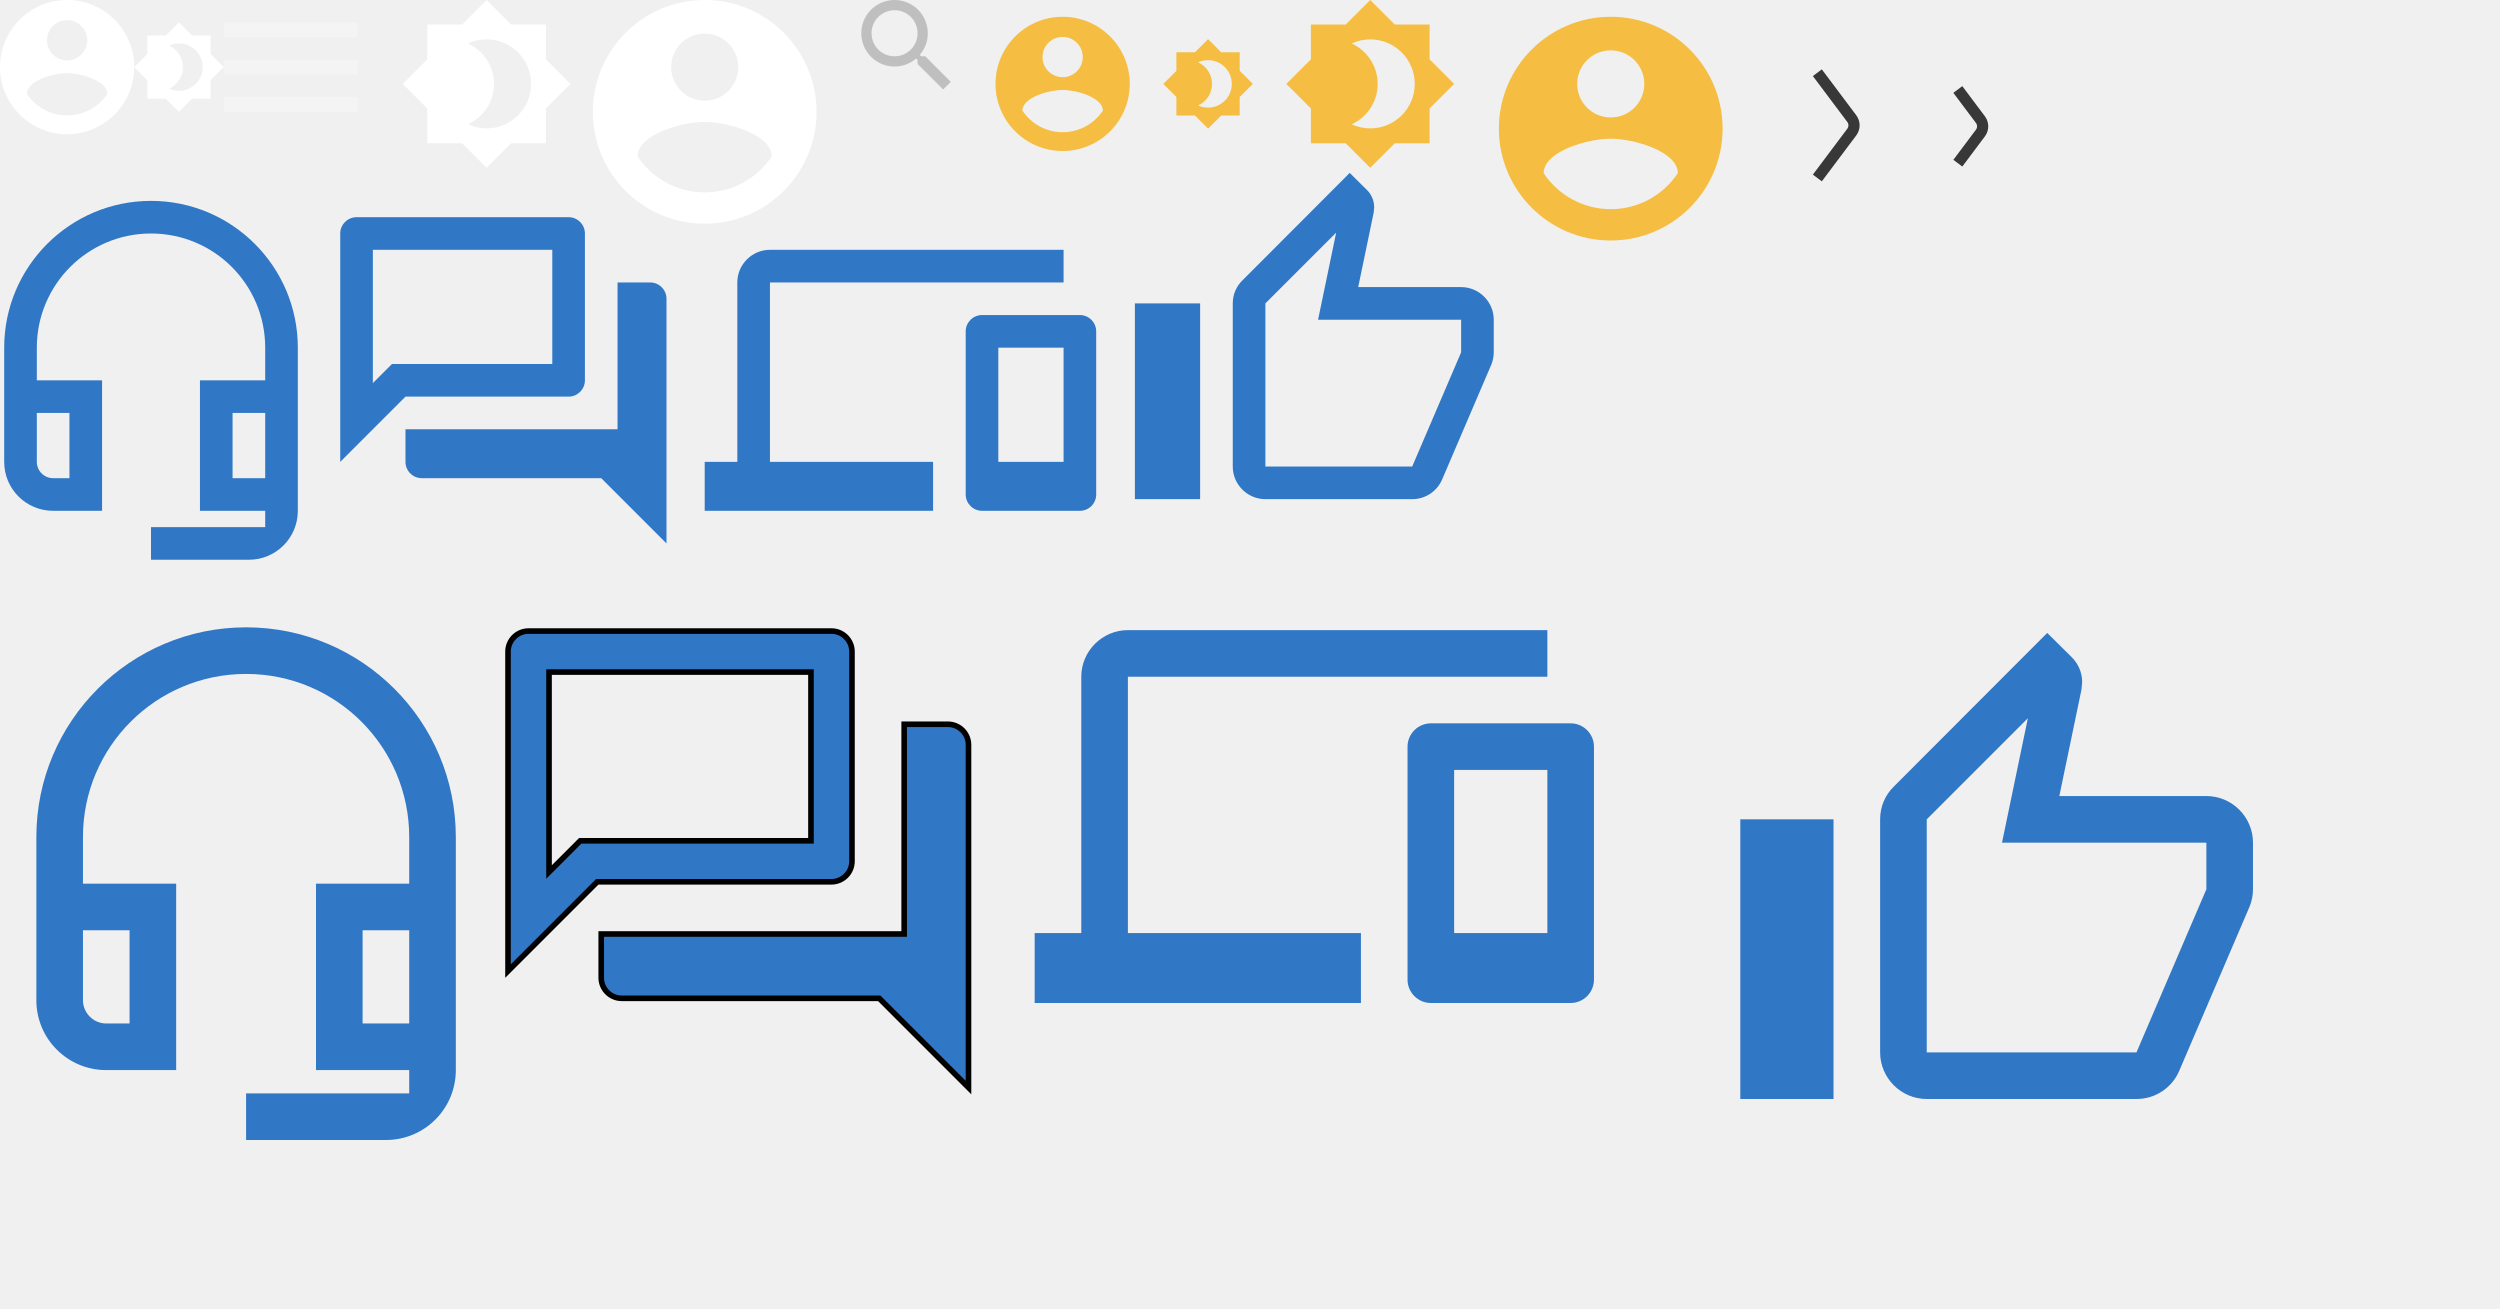
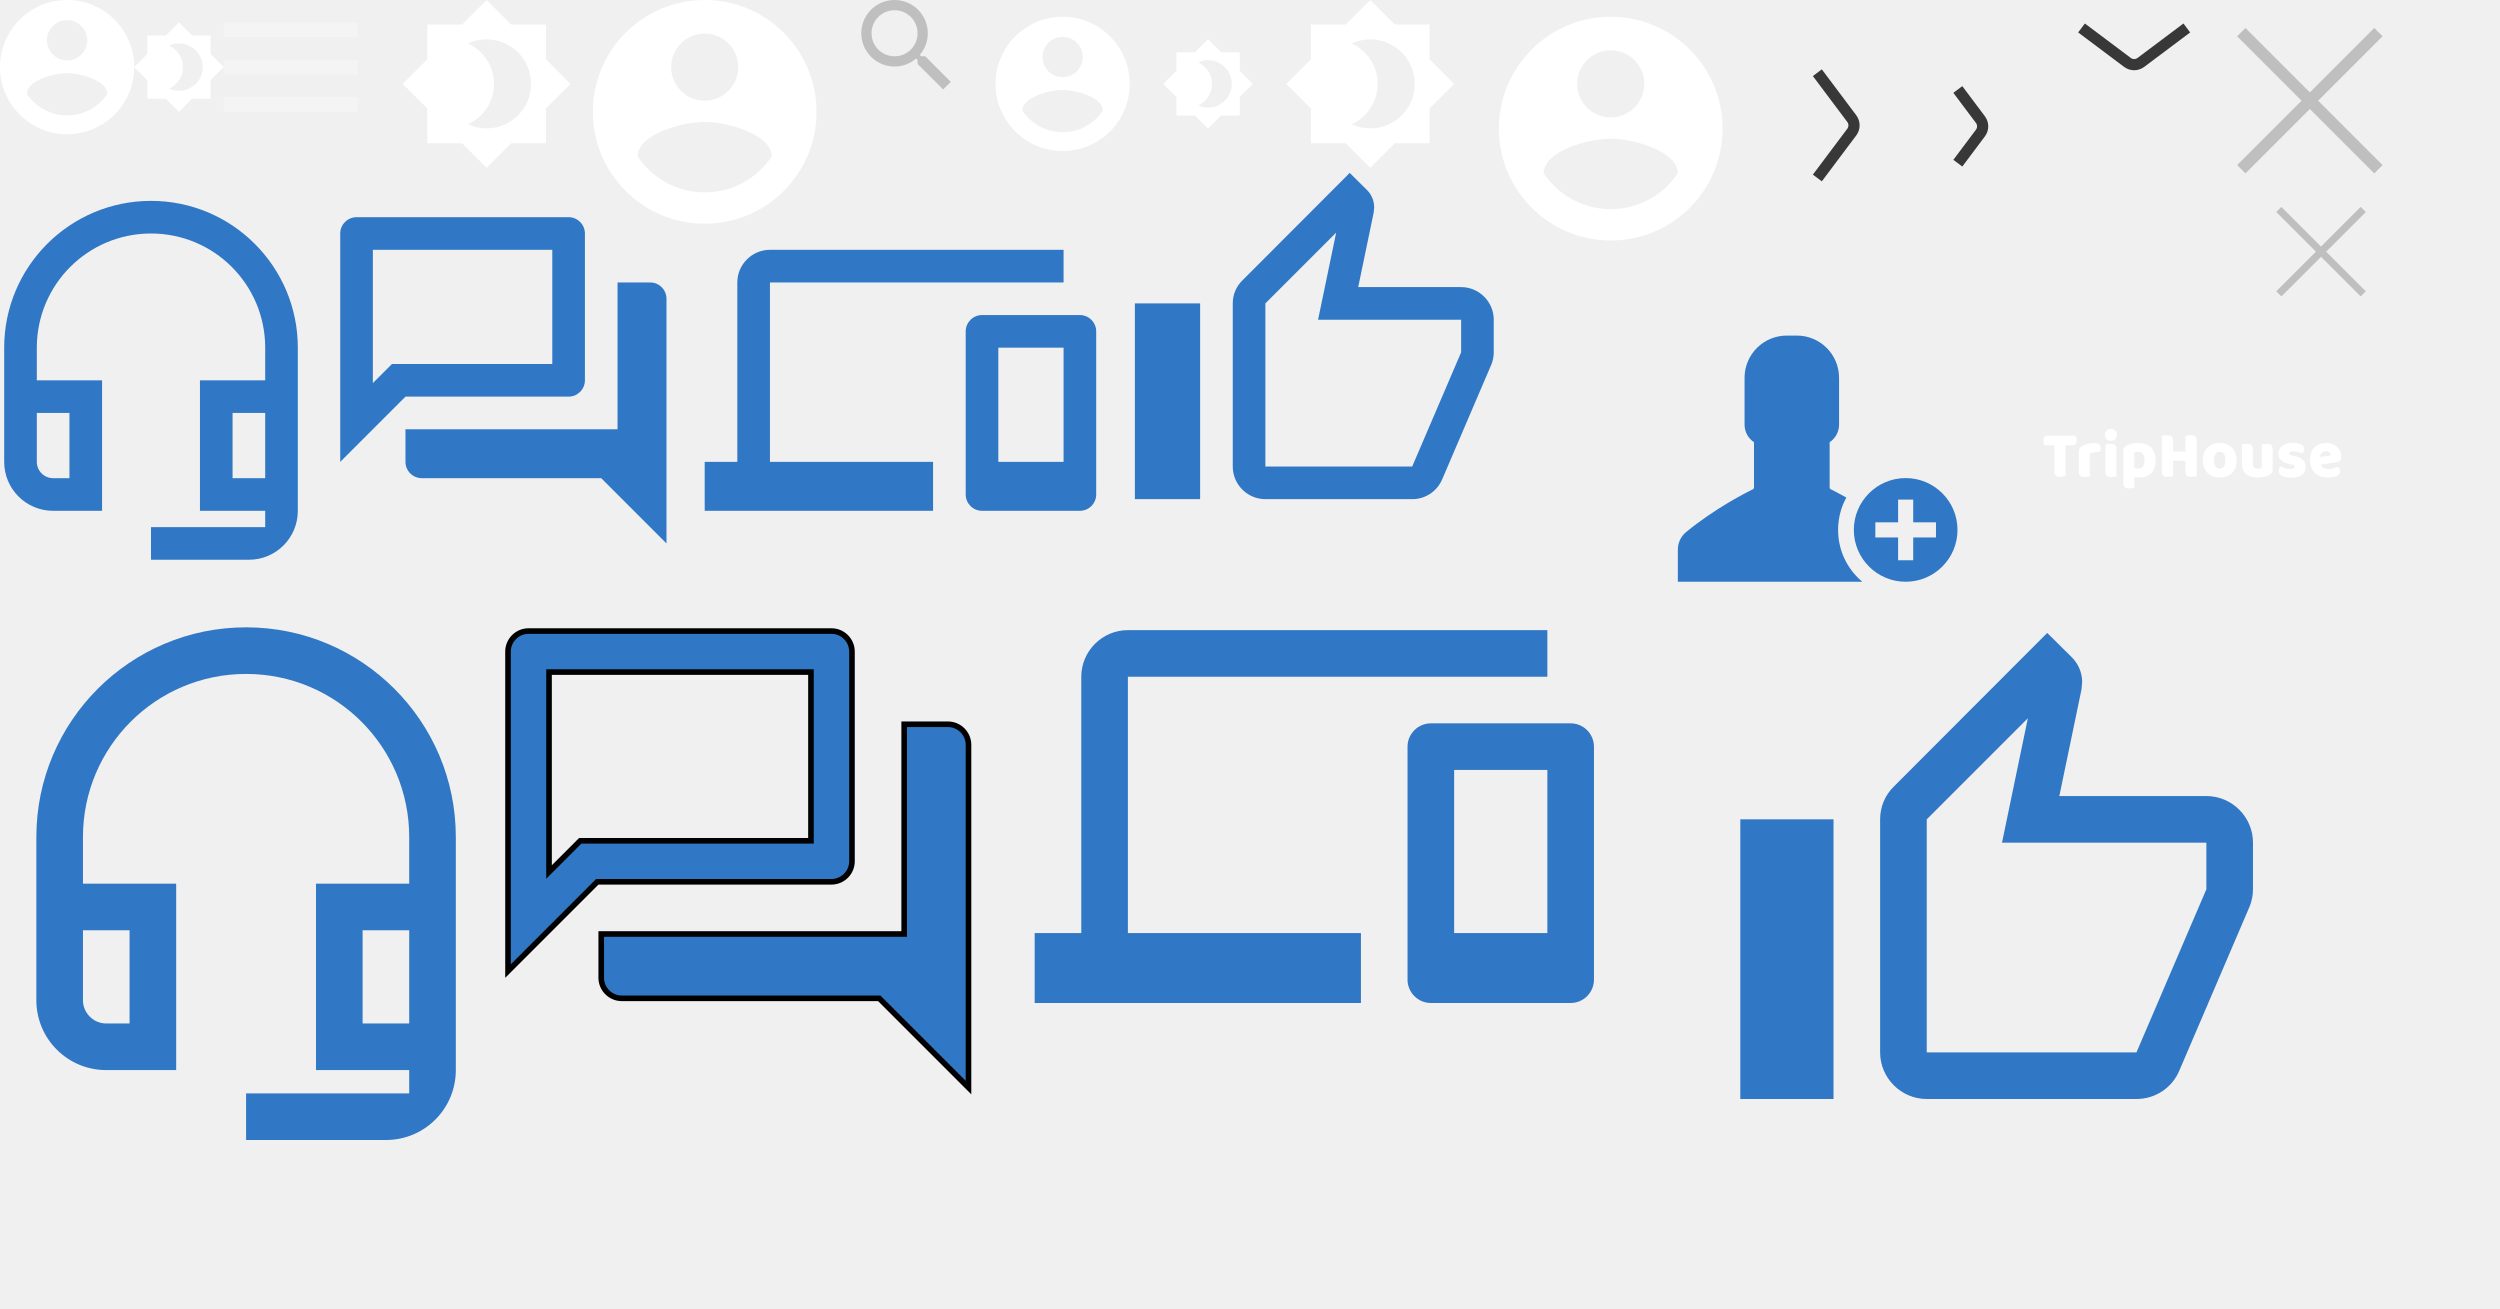
<svg xmlns="http://www.w3.org/2000/svg" width="447" height="234" viewBox="0 0 447 234" fill="none">
  <path d="M12 0C5.376 0 0 5.376 0 12C0 18.624 5.376 24 12 24C18.624 24 24 18.624 24 12C24 5.376 18.624 0 12 0ZM12 3.6C13.992 3.6 15.6 5.208 15.6 7.2C15.6 9.192 13.992 10.8 12 10.8C10.008 10.8 8.4 9.192 8.4 7.2C8.4 5.208 10.008 3.6 12 3.6ZM12 20.64C9 20.64 6.348 19.104 4.8 16.776C4.836 14.388 9.6 13.08 12 13.08C14.388 13.08 19.164 14.388 19.2 16.776C17.652 19.104 15 20.64 12 20.64Z" fill="white" />
  <path opacity="0.24" d="M40 20H64V17.333H40V20ZM40 13.333H64V10.667H40V13.333ZM40 4V6.667H64V4H40Z" fill="white" />
  <path d="M47.417 73.833V85.5H41.583V73.833H47.417ZM12.417 73.833V85.5H9.5C7.896 85.5 6.583 84.188 6.583 82.583V73.833H12.417ZM27 35.917C12.504 35.917 0.75 47.671 0.75 62.167V82.583C0.75 87.425 4.658 91.333 9.5 91.333H18.25V68H6.583V62.167C6.583 50.879 15.713 41.75 27 41.75C38.288 41.75 47.417 50.879 47.417 62.167V68H35.75V91.333H47.417V94.25H27V100.083H44.5C49.342 100.083 53.25 96.175 53.25 91.333V62.167C53.25 47.671 41.496 35.917 27 35.917Z" fill="#3077C6" />
  <path d="M98.75 44.667V65.083H70.079L66.667 68.496V44.667H98.75ZM101.667 38.833H63.75C62.146 38.833 60.833 40.146 60.833 41.75V82.583L72.5 70.917H101.667C103.271 70.917 104.583 69.604 104.583 68V41.75C104.583 40.146 103.271 38.833 101.667 38.833ZM116.25 50.5H110.417V76.75H72.5V82.583C72.5 84.187 73.812 85.5 75.417 85.5H107.5L119.167 97.167V53.417C119.167 51.812 117.854 50.5 116.25 50.5Z" fill="#3077C6" />
  <path d="M137.667 50.5H190.167V44.667H137.667C134.458 44.667 131.833 47.292 131.833 50.5V82.583H126V91.333H166.833V82.583H137.667V50.5ZM193.083 56.333H175.583C173.979 56.333 172.667 57.646 172.667 59.25V88.417C172.667 90.021 173.979 91.333 175.583 91.333H193.083C194.688 91.333 196 90.021 196 88.417V59.25C196 57.646 194.688 56.333 193.083 56.333ZM190.167 82.583H178.5V62.167H190.167V82.583Z" fill="#3077C6" />
  <path d="M261.25 51.333H242.846L245.617 38.004L245.704 37.071C245.704 35.875 245.208 34.767 244.421 33.979L241.329 30.917L222.138 50.138C221.058 51.188 220.417 52.646 220.417 54.25V83.417C220.417 86.625 223.042 89.25 226.25 89.25H252.5C254.921 89.25 256.992 87.792 257.867 85.692L266.675 65.129C266.938 64.458 267.083 63.758 267.083 63V57.167C267.083 53.958 264.458 51.333 261.25 51.333ZM261.25 63L252.5 83.417H226.25V54.25L238.908 41.592L235.671 57.167H261.25V63ZM202.917 54.25H214.583V89.25H202.917V54.25Z" fill="#3077C6" />
  <path d="M97.61 10.61V4.39H91.39L87 0L82.61 4.39H76.39V10.61L72 15L76.39 19.39V25.61H82.61L87 30L91.39 25.61H97.61V19.39L102 15L97.61 10.61ZM87 22.958C85.82 22.958 84.692 22.692 83.684 22.228C86.416 20.968 88.326 18.21 88.326 15C88.326 11.79 86.416 9.032 83.684 7.772C84.692 7.308 85.82 7.042 87 7.042C91.39 7.042 94.958 10.61 94.958 15C94.958 19.39 91.39 22.958 87 22.958Z" fill="white" />
  <path d="M37.659 9.659V6.341H34.341L32 4L29.659 6.341H26.341V9.659L24 12L26.341 14.341V17.659H29.659L32 20L34.341 17.659H37.659V14.341L40 12L37.659 9.659ZM32 16.244C31.37 16.244 30.769 16.103 30.232 15.855C31.689 15.183 32.707 13.712 32.707 12C32.707 10.288 31.689 8.817 30.232 8.145C30.769 7.897 31.37 7.756 32 7.756C34.341 7.756 36.244 9.659 36.244 12C36.244 14.341 34.341 16.244 32 16.244Z" fill="white" />
  <path d="M126 0C114.96 0 106 8.96 106 20C106 31.04 114.96 40 126 40C137.04 40 146 31.04 146 20C146 8.96 137.04 0 126 0ZM126 6C129.32 6 132 8.68 132 12C132 15.32 129.32 18 126 18C122.68 18 120 15.32 120 12C120 8.68 122.68 6 126 6ZM126 34.4C121 34.4 116.58 31.84 114 27.96C114.06 23.98 122 21.8 126 21.8C129.98 21.8 137.94 23.98 138 27.96C135.42 31.84 131 34.4 126 34.4Z" fill="white" />
  <path d="M73.167 166.333V183H64.833V166.333H73.167ZM23.167 166.333V183H19C16.708 183 14.833 181.125 14.833 178.833V166.333H23.167ZM44 112.167C23.292 112.167 6.5 128.958 6.5 149.667V178.833C6.5 185.75 12.083 191.333 19 191.333H31.5V158H14.833V149.667C14.833 133.542 27.875 120.5 44 120.5C60.125 120.5 73.167 133.542 73.167 149.667V158H56.5V191.333H73.167V195.5H44V203.833H69C75.917 203.833 81.5 198.25 81.5 191.333V149.667C81.5 128.958 64.708 112.167 44 112.167Z" fill="#3077C6" />
  <path d="M145 120.667V120.167H144.5H98.667H98.167V120.667V154.708V155.916L99.02 155.062L103.749 150.333H144.5H145V149.833V120.667ZM107 157.667H106.793L106.646 157.813L90.833 173.626V116.5C90.833 114.485 92.484 112.833 94.5 112.833H148.667C150.682 112.833 152.333 114.485 152.333 116.5V154C152.333 156.016 150.682 157.667 148.667 157.667H107ZM161.167 167H161.667V166.5V129.5H169.5C171.516 129.5 173.167 131.151 173.167 133.167V194.46L157.354 178.646L157.207 178.5H157H111.167C109.151 178.5 107.5 176.849 107.5 174.833V167H161.167Z" fill="#3077C6" stroke="black" />
  <path d="M201.667 121H276.667V112.667H201.667C197.083 112.667 193.333 116.417 193.333 121V166.833H185V179.333H243.333V166.833H201.667V121ZM280.833 129.333H255.833C253.542 129.333 251.667 131.208 251.667 133.5V175.167C251.667 177.458 253.542 179.333 255.833 179.333H280.833C283.125 179.333 285 177.458 285 175.167V133.5C285 131.208 283.125 129.333 280.833 129.333ZM276.667 166.833H260V137.667H276.667V166.833Z" fill="#3077C6" />
  <path d="M394.5 142.333H368.208L372.167 123.292L372.292 121.958C372.292 120.25 371.583 118.667 370.458 117.542L366.042 113.167L338.625 140.625C337.083 142.125 336.167 144.208 336.167 146.5V188.167C336.167 192.75 339.917 196.5 344.5 196.5H382C385.458 196.5 388.417 194.417 389.667 191.417L402.25 162.042C402.625 161.083 402.833 160.083 402.833 159V150.667C402.833 146.083 399.083 142.333 394.5 142.333ZM394.5 159L382 188.167H344.5V146.5L362.583 128.417L357.958 150.667H394.5V159ZM311.167 146.5H327.833V196.5H311.167V146.5Z" fill="#3077C6" />
  <path d="M165.435 10.063H164.712L164.456 9.816C165.353 8.773 165.892 7.419 165.892 5.946C165.892 2.662 163.23 0 159.946 0C156.662 0 154 2.662 154 5.946C154 9.23 156.662 11.893 159.946 11.893C161.419 11.893 162.773 11.353 163.816 10.456L164.063 10.712V11.435L168.637 16L170 14.637L165.435 10.063ZM159.946 10.063C157.668 10.063 155.83 8.224 155.83 5.946C155.83 3.668 157.668 1.83 159.946 1.83C162.224 1.83 164.063 3.668 164.063 5.946C164.063 8.224 162.224 10.063 159.946 10.063Z" fill="#BFBFBF" />
-   <path d="M190 3C183.376 3 178 8.376 178 15C178 21.624 183.376 27 190 27C196.624 27 202 21.624 202 15C202 8.376 196.624 3 190 3ZM190 6.6C191.992 6.6 193.6 8.208 193.6 10.2C193.6 12.192 191.992 13.8 190 13.8C188.008 13.8 186.4 12.192 186.4 10.2C186.4 8.208 188.008 6.6 190 6.6ZM190 23.64C187 23.64 184.348 22.104 182.8 19.776C182.836 17.388 187.6 16.08 190 16.08C192.388 16.08 197.164 17.388 197.2 19.776C195.652 22.104 193 23.64 190 23.64Z" fill="#F5BD41" />
-   <path d="M221.659 12.659V9.341H218.341L216 7L213.659 9.341H210.341V12.659L208 15L210.341 17.341V20.659H213.659L216 23L218.341 20.659H221.659V17.341L224 15L221.659 12.659ZM216 19.244C215.37 19.244 214.769 19.103 214.232 18.855C215.689 18.183 216.707 16.712 216.707 15C216.707 13.288 215.689 11.817 214.232 11.145C214.769 10.897 215.37 10.756 216 10.756C218.341 10.756 220.244 12.659 220.244 15C220.244 17.341 218.341 19.244 216 19.244Z" fill="#F5BD41" />
-   <path d="M255.61 10.61V4.39H249.39L245 0L240.61 4.39H234.39V10.61L230 15L234.39 19.39V25.61H240.61L245 30L249.39 25.61H255.61V19.39L260 15L255.61 10.61ZM245 22.958C243.82 22.958 242.692 22.692 241.684 22.228C244.416 20.968 246.326 18.21 246.326 15C246.326 11.79 244.416 9.032 241.684 7.772C242.692 7.308 243.82 7.042 245 7.042C249.39 7.042 252.958 10.61 252.958 15C252.958 19.39 249.39 22.958 245 22.958Z" fill="#F5BD41" />
-   <path d="M288 3C276.96 3 268 11.96 268 23C268 34.04 276.96 43 288 43C299.04 43 308 34.04 308 23C308 11.96 299.04 3 288 3ZM288 9C291.32 9 294 11.68 294 15C294 18.32 291.32 21 288 21C284.68 21 282 18.32 282 15C282 11.68 284.68 9 288 9ZM288 37.4C283 37.4 278.58 34.84 276 30.96C276.06 26.98 284 24.8 288 24.8C291.98 24.8 299.94 26.98 300 30.96C297.42 34.84 293 37.4 288 37.4Z" fill="#F5BD41" />
+   <path d="M190 3C183.376 3 178 8.376 178 15C178 21.624 183.376 27 190 27C196.624 27 202 21.624 202 15C202 8.376 196.624 3 190 3ZM190 6.6C191.992 6.6 193.6 8.208 193.6 10.2C193.6 12.192 191.992 13.8 190 13.8C188.008 13.8 186.4 12.192 186.4 10.2C186.4 8.208 188.008 6.6 190 6.6ZM190 23.64C187 23.64 184.348 22.104 182.8 19.776C182.836 17.388 187.6 16.08 190 16.08C192.388 16.08 197.164 17.388 197.2 19.776C195.652 22.104 193 23.64 190 23.64Z" fill="white" />
+   <path d="M221.659 12.659V9.341H218.341L216 7L213.659 9.341H210.341V12.659L208 15L210.341 17.341V20.659H213.659L216 23L218.341 20.659H221.659V17.341L224 15L221.659 12.659ZM216 19.244C215.37 19.244 214.769 19.103 214.232 18.855C215.689 18.183 216.707 16.712 216.707 15C216.707 13.288 215.689 11.817 214.232 11.145C214.769 10.897 215.37 10.756 216 10.756C218.341 10.756 220.244 12.659 220.244 15C220.244 17.341 218.341 19.244 216 19.244Z" fill="white" />
+   <path d="M255.61 10.61V4.39H249.39L245 0L240.61 4.39H234.39V10.61L230 15L234.39 19.39V25.61H240.61L245 30L249.39 25.61H255.61V19.39L260 15L255.61 10.61ZM245 22.958C243.82 22.958 242.692 22.692 241.684 22.228C244.416 20.968 246.326 18.21 246.326 15C246.326 11.79 244.416 9.032 241.684 7.772C242.692 7.308 243.82 7.042 245 7.042C249.39 7.042 252.958 10.61 252.958 15C252.958 19.39 249.39 22.958 245 22.958Z" fill="white" />
+   <path d="M288 3C276.96 3 268 11.96 268 23C268 34.04 276.96 43 288 43C299.04 43 308 34.04 308 23C308 11.96 299.04 3 288 3ZM288 9C291.32 9 294 11.68 294 15C294 18.32 291.32 21 288 21C284.68 21 282 18.32 282 15C282 11.68 284.68 9 288 9ZM288 37.4C283 37.4 278.58 34.84 276 30.96C276.06 26.98 284 24.8 288 24.8C291.98 24.8 299.94 26.98 300 30.96C297.42 34.84 293 37.4 288 37.4Z" fill="white" />
  <path d="M324.941 31.823L331.1 23.612C331.633 22.901 331.633 21.923 331.1 21.212L324.941 13" stroke="#383838" stroke-width="2" />
  <path d="M350.059 29.177L354.1 23.788C354.633 23.077 354.633 22.099 354.1 21.388L350.059 16" stroke="#383838" stroke-width="2" />
+   <path d="M372.176 5L380.388 11.159C381.099 11.692 382.077 11.692 382.788 11.159L391 5" stroke="#383838" stroke-width="2" />
+   <path d="M426 6.486L424.514 5L413 16.514L401.486 5L400 6.486L411.514 18L400 29.514L401.486 31L413 19.486L424.514 31L426 29.514L414.486 18L426 6.486Z" fill="#BFBFBF" />
+   <path d="M328.652 94.748C328.652 92.692 329.163 90.718 330.125 88.959C328.764 88.192 327.762 87.69 327.343 87.486C327.21 87.424 327.138 87.291 327.138 87.148V79.067C328.151 78.392 328.826 77.236 328.826 75.927V67.549C328.826 63.386 325.45 60 321.277 60H320.376H319.476C315.313 60 311.927 63.376 311.927 67.549V75.927C311.927 77.236 312.602 78.392 313.615 79.067V87.148C313.615 87.291 313.533 87.424 313.41 87.486C312.255 88.048 306.659 90.871 301.473 95.137C300.532 95.904 300 97.06 300 98.277V104.016H320.366H332.979C332.702 103.791 332.447 103.545 332.191 103.29C329.91 101.009 328.652 97.971 328.652 94.748Z" fill="#3077C6" />
+   <path d="M340.732 85.481C335.618 85.481 331.465 89.634 331.465 94.748C331.465 99.863 335.618 104.016 340.732 104.016C345.847 104.016 350 99.863 350 94.748C350 89.634 345.857 85.481 340.732 85.481ZM346.154 96.099H342.083V100.17H339.382V96.099H335.311V93.398H339.382V89.327H342.083V93.398H346.154V96.099Z" fill="#3077C6" />
+   <path d="M423 37.914L422.086 37L415 44.086L407.914 37L407 37.914L414.086 45L407 52.086L407.914 53L415 45.914L422.086 53L423 52.086L415.914 45L423 37.914Z" fill="#BFBFBF" />
+   <path d="M365.586 79.609C365.532 79.522 365.482 79.402 365.436 79.25C365.39 79.098 365.367 78.938 365.367 78.771C365.367 78.459 365.432 78.235 365.563 78.1C365.701 77.964 365.877 77.896 366.092 77.896H371.106C371.159 77.984 371.209 78.103 371.255 78.255C371.301 78.407 371.324 78.567 371.324 78.735C371.324 79.046 371.255 79.27 371.117 79.406C370.987 79.541 370.814 79.609 370.6 79.609H369.323V85.146C369.239 85.17 369.105 85.194 368.921 85.218C368.744 85.242 368.568 85.254 368.392 85.254C368.215 85.254 368.058 85.237 367.92 85.206C367.79 85.182 367.679 85.134 367.587 85.062C367.495 84.99 367.426 84.89 367.38 84.762C367.334 84.634 367.311 84.467 367.311 84.259V79.609H365.586Z" fill="white" />
+   <path d="M373.643 85.182C373.566 85.206 373.443 85.23 373.275 85.254C373.114 85.278 372.945 85.289 372.769 85.289C372.6 85.289 372.447 85.278 372.309 85.254C372.179 85.23 372.067 85.182 371.975 85.11C371.883 85.038 371.811 84.942 371.757 84.822C371.711 84.694 371.688 84.531 371.688 84.331V80.736C371.688 80.552 371.719 80.396 371.78 80.269C371.849 80.133 371.945 80.013 372.067 79.909C372.19 79.805 372.34 79.713 372.516 79.633C372.7 79.546 372.895 79.47 373.102 79.406C373.309 79.342 373.524 79.294 373.746 79.262C373.969 79.222 374.191 79.202 374.413 79.202C374.781 79.202 375.073 79.278 375.287 79.43C375.502 79.573 375.609 79.813 375.609 80.149C375.609 80.26 375.594 80.372 375.563 80.484C375.533 80.588 375.494 80.684 375.448 80.772C375.287 80.772 375.122 80.78 374.954 80.796C374.785 80.812 374.62 80.836 374.459 80.868C374.298 80.9 374.145 80.936 373.999 80.975C373.861 81.007 373.742 81.047 373.643 81.095V85.182Z" fill="white" />
+   <path d="M376.37 77.752C376.37 77.448 376.466 77.193 376.657 76.985C376.857 76.777 377.117 76.674 377.439 76.674C377.761 76.674 378.018 76.777 378.21 76.985C378.409 77.193 378.509 77.448 378.509 77.752C378.509 78.056 378.409 78.311 378.21 78.519C378.018 78.727 377.761 78.831 377.439 78.831C377.117 78.831 376.857 78.727 376.657 78.519C376.466 78.311 376.37 78.056 376.37 77.752ZM378.417 85.182C378.332 85.198 378.206 85.218 378.037 85.242C377.876 85.273 377.711 85.289 377.543 85.289C377.374 85.289 377.221 85.278 377.083 85.254C376.952 85.23 376.841 85.182 376.749 85.11C376.657 85.038 376.584 84.942 376.531 84.822C376.485 84.694 376.462 84.531 376.462 84.331V79.454C376.546 79.438 376.669 79.418 376.83 79.394C376.998 79.362 377.167 79.346 377.336 79.346C377.504 79.346 377.654 79.358 377.784 79.382C377.922 79.406 378.037 79.454 378.129 79.525C378.221 79.597 378.29 79.697 378.336 79.825C378.39 79.945 378.417 80.105 378.417 80.304V85.182Z" fill="white" />
+   <path d="M382.226 79.19C382.686 79.19 383.111 79.254 383.502 79.382C383.901 79.502 384.242 79.689 384.526 79.945C384.809 80.201 385.032 80.524 385.193 80.916C385.354 81.299 385.434 81.758 385.434 82.294C385.434 82.805 385.365 83.252 385.227 83.636C385.089 84.019 384.894 84.343 384.641 84.606C384.388 84.862 384.081 85.054 383.721 85.182C383.368 85.309 382.973 85.373 382.536 85.373C382.207 85.373 381.9 85.321 381.616 85.218V87.207C381.54 87.231 381.417 87.255 381.248 87.279C381.08 87.311 380.907 87.327 380.731 87.327C380.562 87.327 380.409 87.315 380.271 87.291C380.141 87.267 380.029 87.219 379.937 87.147C379.845 87.075 379.776 86.975 379.73 86.847C379.684 86.727 379.661 86.568 379.661 86.368V80.616C379.661 80.4 379.704 80.225 379.788 80.089C379.88 79.953 380.003 79.829 380.156 79.717C380.394 79.558 380.689 79.43 381.041 79.334C381.394 79.238 381.789 79.19 382.226 79.19ZM382.249 83.768C383.038 83.768 383.433 83.276 383.433 82.294C383.433 81.782 383.334 81.403 383.134 81.155C382.943 80.908 382.663 80.784 382.295 80.784C382.149 80.784 382.019 80.804 381.904 80.844C381.789 80.876 381.689 80.916 381.605 80.963V83.6C381.697 83.648 381.796 83.688 381.904 83.72C382.011 83.752 382.126 83.768 382.249 83.768Z" fill="white" />
+   <path d="M392.771 85.146C392.686 85.17 392.552 85.194 392.368 85.218C392.192 85.242 392.015 85.254 391.839 85.254C391.663 85.254 391.506 85.237 391.368 85.206C391.237 85.182 391.126 85.134 391.034 85.062C390.942 84.99 390.873 84.89 390.827 84.762C390.781 84.634 390.758 84.467 390.758 84.259V82.389H388.55V85.146C388.466 85.17 388.332 85.194 388.148 85.218C387.971 85.242 387.795 85.254 387.619 85.254C387.442 85.254 387.285 85.237 387.147 85.206C387.017 85.182 386.906 85.134 386.814 85.062C386.722 84.99 386.653 84.89 386.607 84.762C386.561 84.634 386.538 84.467 386.538 84.259V77.932C386.622 77.916 386.756 77.896 386.94 77.872C387.124 77.84 387.301 77.824 387.469 77.824C387.646 77.824 387.799 77.84 387.929 77.872C388.067 77.896 388.182 77.944 388.274 78.016C388.366 78.088 388.435 78.187 388.481 78.315C388.527 78.443 388.55 78.611 388.55 78.819V80.736H390.758V77.932C390.842 77.916 390.977 77.896 391.161 77.872C391.345 77.84 391.521 77.824 391.69 77.824C391.866 77.824 392.019 77.84 392.15 77.872C392.288 77.896 392.403 77.944 392.495 78.016C392.587 78.088 392.656 78.187 392.702 78.315C392.748 78.443 392.771 78.611 392.771 78.819V85.146Z" fill="white" />
+   <path d="M399.899 82.282C399.899 82.777 399.826 83.22 399.681 83.612C399.535 83.995 399.328 84.319 399.06 84.582C398.799 84.846 398.485 85.046 398.117 85.182C397.749 85.317 397.338 85.385 396.886 85.385C396.434 85.385 396.024 85.313 395.656 85.17C395.288 85.026 394.969 84.822 394.701 84.558C394.44 84.287 394.237 83.959 394.092 83.576C393.946 83.192 393.873 82.761 393.873 82.282C393.873 81.81 393.946 81.383 394.092 80.999C394.237 80.616 394.44 80.293 394.701 80.029C394.969 79.757 395.288 79.549 395.656 79.406C396.024 79.262 396.434 79.19 396.886 79.19C397.338 79.19 397.749 79.266 398.117 79.418C398.485 79.561 398.799 79.769 399.06 80.041C399.328 80.304 399.535 80.628 399.681 81.011C399.826 81.395 399.899 81.818 399.899 82.282ZM395.874 82.282C395.874 82.769 395.962 83.144 396.139 83.408C396.323 83.664 396.576 83.791 396.898 83.791C397.22 83.791 397.465 83.66 397.634 83.396C397.81 83.132 397.898 82.761 397.898 82.282C397.898 81.802 397.81 81.435 397.634 81.179C397.457 80.916 397.208 80.784 396.886 80.784C396.564 80.784 396.315 80.916 396.139 81.179C395.962 81.435 395.874 81.802 395.874 82.282Z" fill="white" />
+   <path d="M400.853 79.454C400.929 79.43 401.048 79.406 401.209 79.382C401.378 79.358 401.55 79.346 401.727 79.346C401.895 79.346 402.045 79.358 402.175 79.382C402.313 79.406 402.428 79.454 402.52 79.525C402.612 79.597 402.681 79.697 402.727 79.825C402.781 79.945 402.808 80.105 402.808 80.304V82.881C402.808 83.208 402.884 83.444 403.038 83.588C403.191 83.724 403.413 83.791 403.705 83.791C403.881 83.791 404.023 83.776 404.13 83.744C404.245 83.712 404.333 83.68 404.395 83.648V79.454C404.471 79.43 404.59 79.406 404.751 79.382C404.92 79.358 405.092 79.346 405.269 79.346C405.437 79.346 405.587 79.358 405.717 79.382C405.855 79.406 405.97 79.454 406.062 79.525C406.154 79.597 406.223 79.697 406.269 79.825C406.323 79.945 406.35 80.105 406.35 80.304V83.947C406.35 84.347 406.189 84.646 405.867 84.846C405.598 85.022 405.276 85.154 404.901 85.242C404.533 85.337 404.13 85.385 403.693 85.385C403.279 85.385 402.896 85.337 402.543 85.242C402.198 85.146 401.899 84.998 401.646 84.798C401.393 84.598 401.198 84.343 401.06 84.031C400.922 83.712 400.853 83.328 400.853 82.881V79.454Z" fill="white" />
+   <path d="M412.261 83.456C412.261 84.063 412.042 84.538 411.605 84.882C411.168 85.225 410.525 85.397 409.674 85.397C409.352 85.397 409.053 85.373 408.777 85.325C408.501 85.278 408.263 85.206 408.064 85.11C407.872 85.006 407.719 84.878 407.604 84.726C407.496 84.574 407.443 84.395 407.443 84.187C407.443 83.995 407.481 83.835 407.558 83.708C407.634 83.572 407.726 83.46 407.834 83.372C408.056 83.5 408.309 83.616 408.593 83.72C408.884 83.816 409.217 83.863 409.593 83.863C409.831 83.863 410.011 83.828 410.134 83.756C410.264 83.684 410.329 83.588 410.329 83.468C410.329 83.356 410.283 83.268 410.191 83.204C410.099 83.14 409.946 83.088 409.731 83.049L409.386 82.977C408.719 82.841 408.221 82.629 407.891 82.342C407.569 82.046 407.408 81.627 407.408 81.083C407.408 80.788 407.469 80.52 407.592 80.281C407.715 80.041 407.887 79.841 408.11 79.681C408.332 79.522 408.596 79.398 408.903 79.31C409.217 79.222 409.562 79.178 409.938 79.178C410.222 79.178 410.486 79.202 410.732 79.25C410.985 79.29 411.203 79.354 411.387 79.442C411.571 79.529 411.717 79.645 411.824 79.789C411.931 79.925 411.985 80.089 411.985 80.281C411.985 80.464 411.95 80.624 411.881 80.76C411.82 80.888 411.74 80.996 411.64 81.083C411.579 81.043 411.487 81.003 411.364 80.963C411.241 80.916 411.107 80.876 410.962 80.844C410.816 80.804 410.666 80.772 410.513 80.748C410.367 80.724 410.233 80.712 410.111 80.712C409.858 80.712 409.662 80.744 409.524 80.808C409.386 80.864 409.317 80.956 409.317 81.083C409.317 81.171 409.355 81.243 409.432 81.299C409.509 81.355 409.654 81.407 409.869 81.455L410.226 81.539C410.962 81.714 411.483 81.958 411.789 82.27C412.104 82.573 412.261 82.969 412.261 83.456Z" fill="white" />
+   <path d="M416.218 85.385C415.765 85.385 415.344 85.321 414.953 85.194C414.569 85.058 414.232 84.858 413.941 84.594C413.657 84.331 413.431 83.999 413.262 83.6C413.101 83.2 413.021 82.733 413.021 82.198C413.021 81.671 413.101 81.219 413.262 80.844C413.431 80.46 413.649 80.149 413.918 79.909C414.186 79.661 414.493 79.482 414.838 79.37C415.183 79.25 415.535 79.19 415.896 79.19C416.302 79.19 416.67 79.254 417 79.382C417.337 79.51 417.624 79.685 417.862 79.909C418.107 80.133 418.295 80.4 418.426 80.712C418.564 81.023 418.633 81.363 418.633 81.73C418.633 82.002 418.56 82.21 418.414 82.354C418.268 82.497 418.065 82.589 417.805 82.629L414.964 83.073C415.048 83.336 415.221 83.536 415.482 83.672C415.742 83.799 416.041 83.863 416.379 83.863C416.693 83.863 416.988 83.823 417.264 83.744C417.548 83.656 417.778 83.556 417.954 83.444C418.077 83.524 418.18 83.636 418.265 83.78C418.349 83.923 418.391 84.075 418.391 84.235C418.391 84.594 418.23 84.862 417.908 85.038C417.663 85.174 417.387 85.266 417.08 85.313C416.773 85.361 416.486 85.385 416.218 85.385ZM415.896 80.676C415.712 80.676 415.551 80.708 415.413 80.772C415.282 80.836 415.175 80.92 415.091 81.023C415.006 81.119 414.941 81.231 414.895 81.359C414.857 81.479 414.834 81.603 414.826 81.73L416.793 81.395C416.77 81.235 416.685 81.075 416.54 80.916C416.394 80.756 416.179 80.676 415.896 80.676Z" fill="white" />
</svg>
